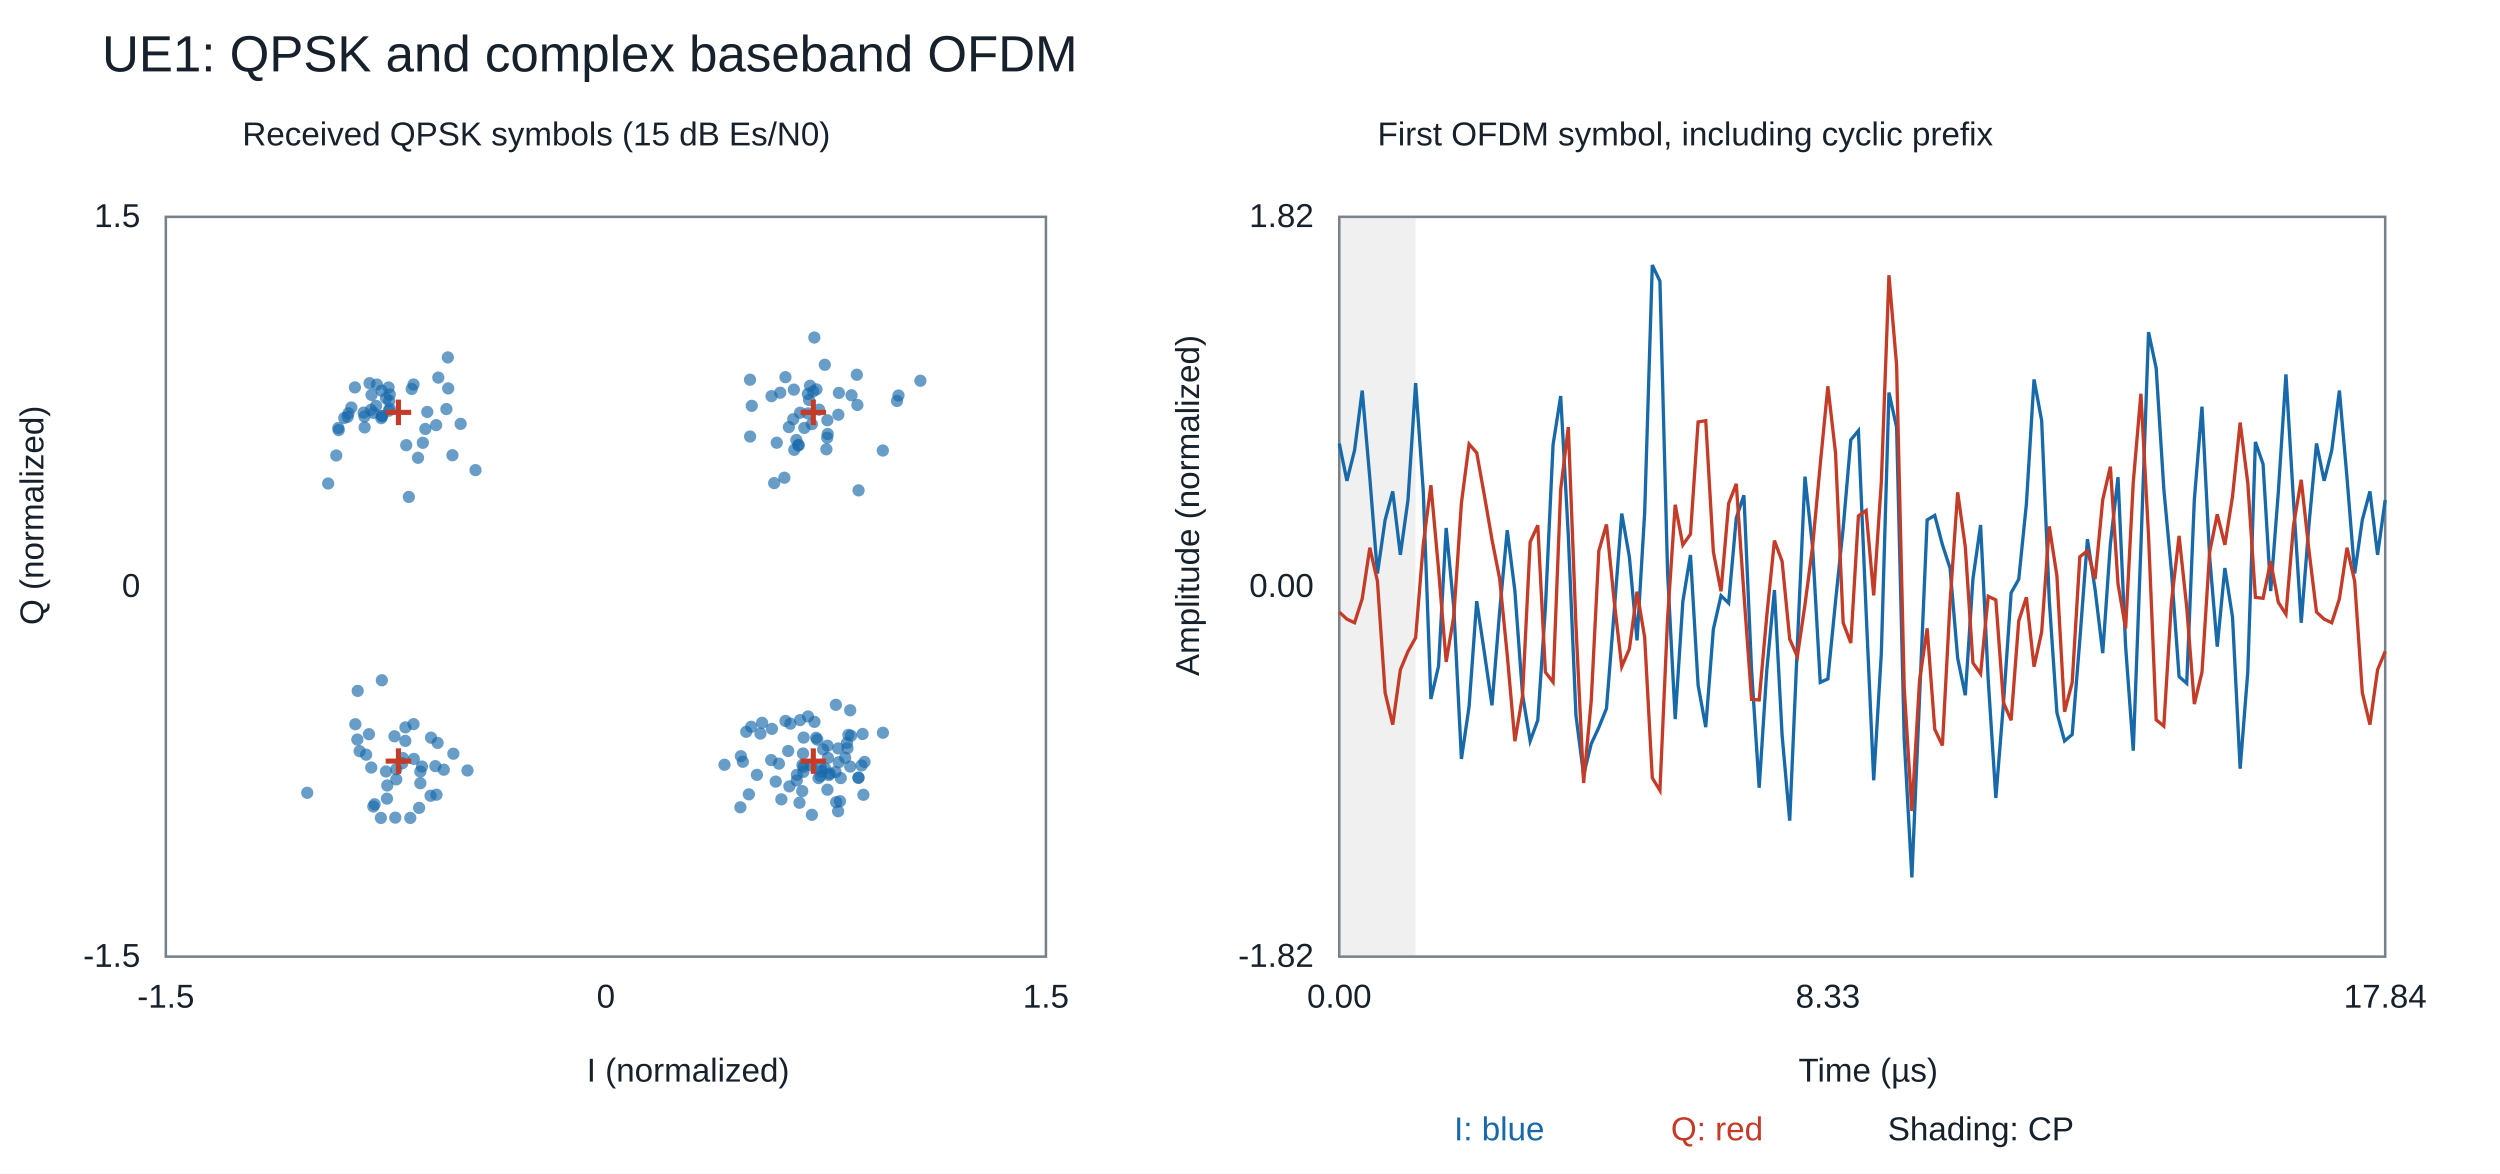
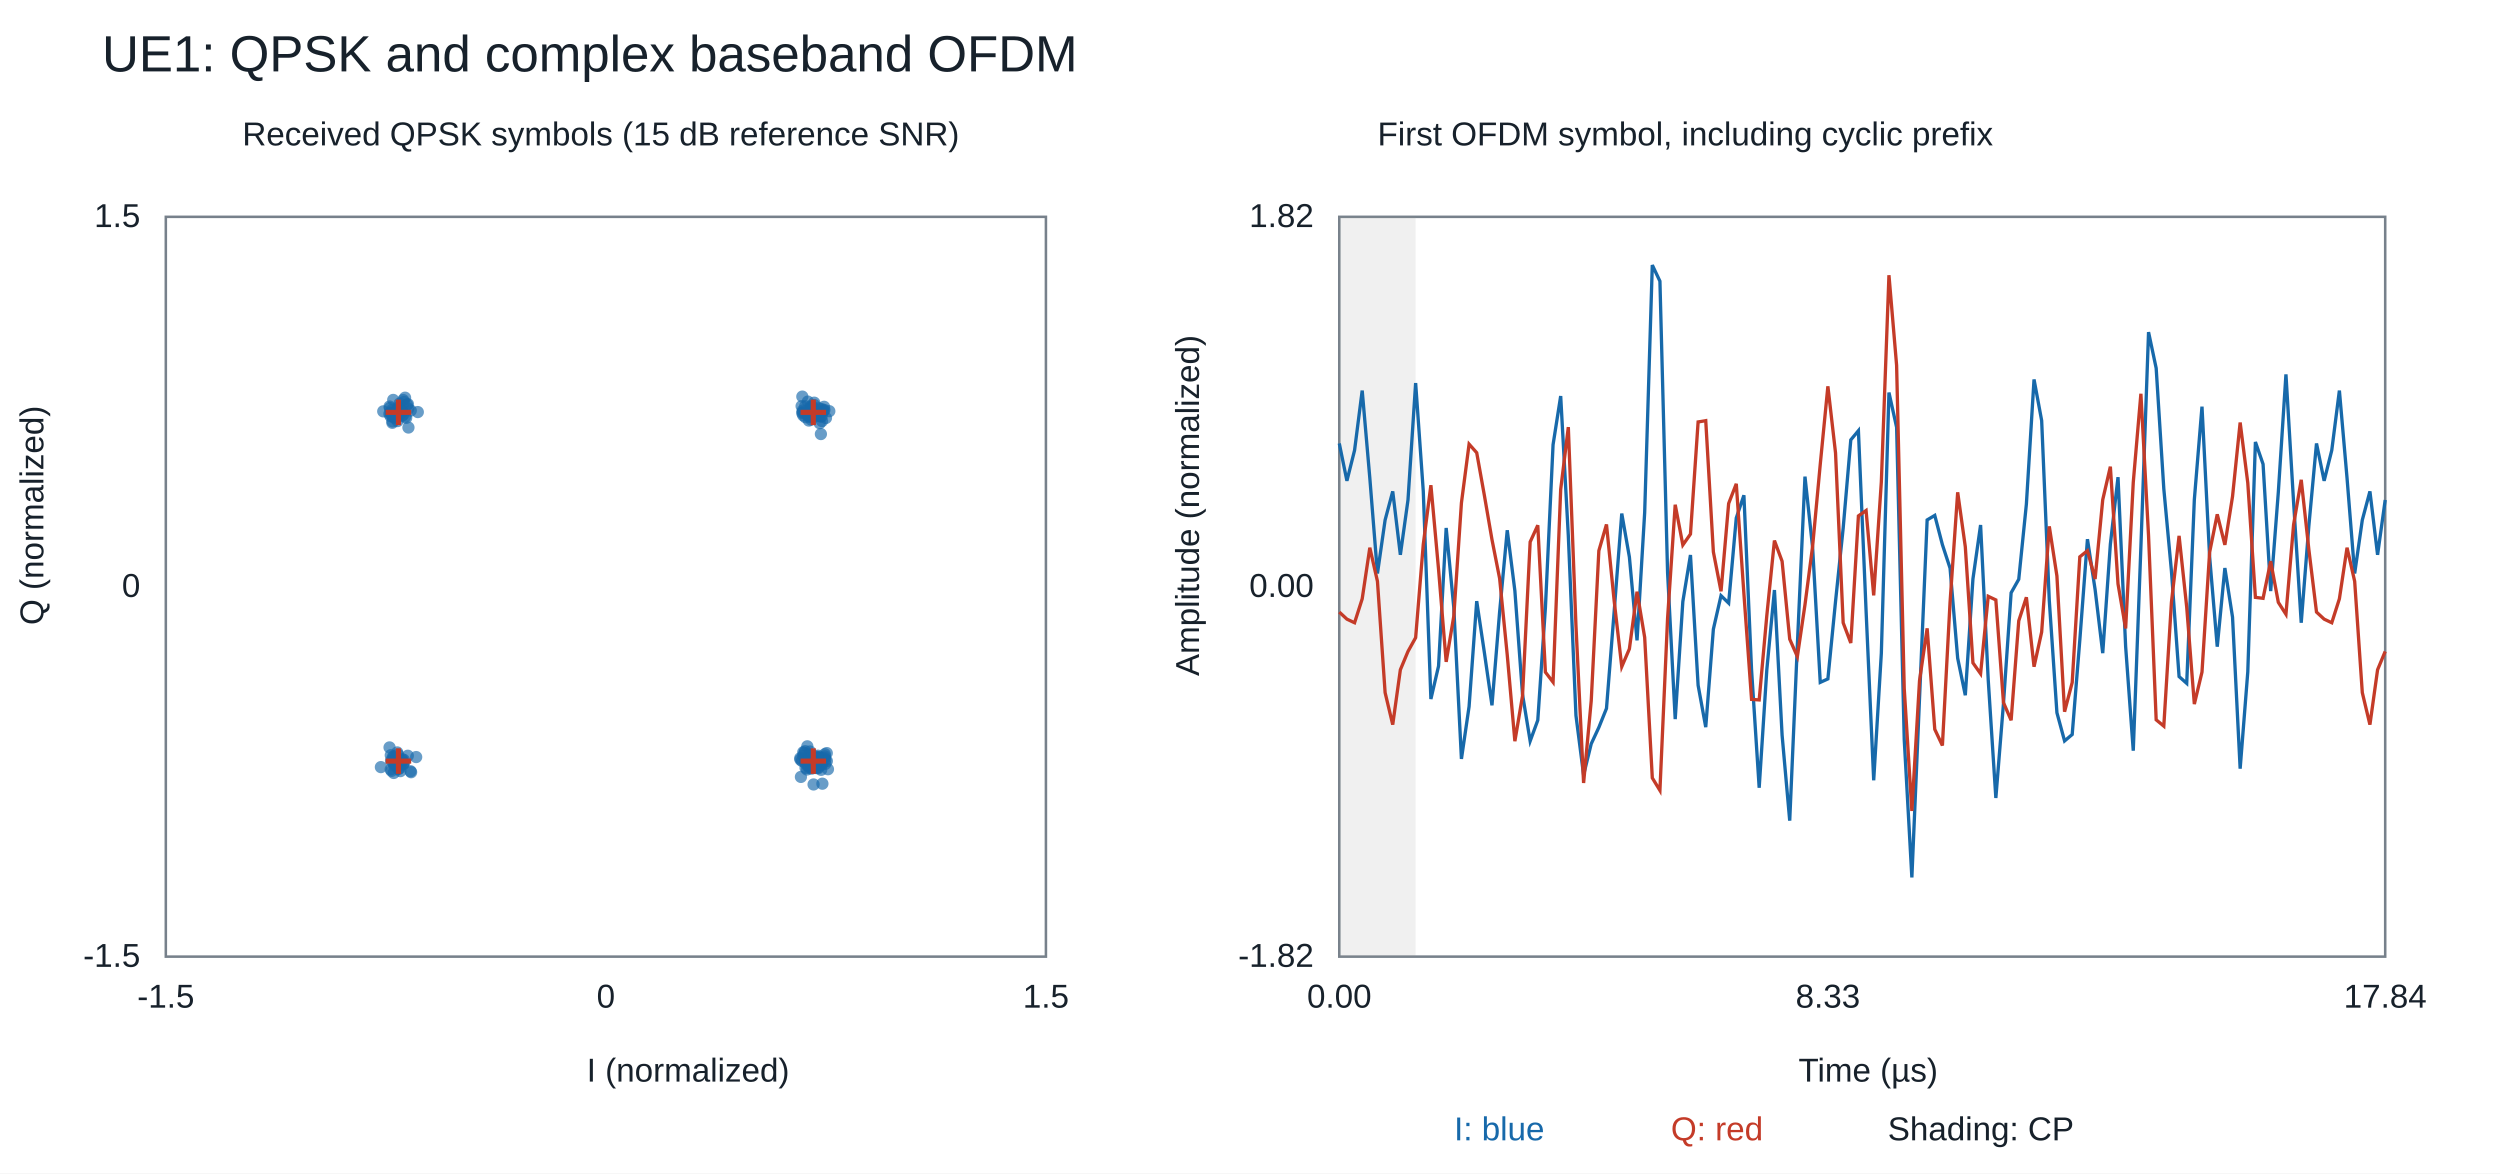
<svg xmlns="http://www.w3.org/2000/svg" width="980" height="460" viewBox="0 0 980 460">
  <rect width="980" height="460" fill="#fff" />
  <g font-family="Arial" font-size="13" fill="#17212b">
    <text x="40" y="28" font-size="20">UE1: QPSK and complex baseband OFDM</text>
-     <text x="95" y="57">Received QPSK symbols (15 dB Es/N0)</text>
+     <text x="95" y="57">Received QPSK symbols (15 dB reference SNR)</text>
    <text x="540" y="57">First OFDM symbol, including cyclic prefix</text>
    <rect x="65" y="85" width="345" height="290" fill="none" stroke="#77818b" />
    <text x="65.0" y="395" text-anchor="middle">-1.5</text>
    <text x="55" y="379.0" text-anchor="end">-1.5</text>
    <text x="237.5" y="395" text-anchor="middle">0</text>
    <text x="55" y="234.0" text-anchor="end">0</text>
    <text x="410.0" y="395" text-anchor="middle">1.5</text>
    <text x="55" y="89.0" text-anchor="end">1.5</text>
-     <circle cx="346.10" cy="287.24" r="2.4" fill="#1769aa" opacity="0.65" />
-     <circle cx="294.01" cy="148.85" r="2.4" fill="#1769aa" opacity="0.65" />
-     <circle cx="147.41" cy="159.09" r="2.4" fill="#1769aa" opacity="0.65" />
-     <circle cx="302.43" cy="155.30" r="2.4" fill="#1769aa" opacity="0.65" />
-     <circle cx="336.56" cy="304.82" r="2.4" fill="#1769aa" opacity="0.65" />
-     <circle cx="175.56" cy="140.10" r="2.4" fill="#1769aa" opacity="0.65" />
-     <circle cx="329.27" cy="314.06" r="2.4" fill="#1769aa" opacity="0.65" />
-     <circle cx="327.56" cy="302.61" r="2.4" fill="#1769aa" opacity="0.65" />
-     <circle cx="306.29" cy="313.35" r="2.4" fill="#1769aa" opacity="0.65" />
-     <circle cx="165.75" cy="173.58" r="2.4" fill="#1769aa" opacity="0.65" />
-     <circle cx="140.08" cy="289.91" r="2.4" fill="#1769aa" opacity="0.65" />
-     <circle cx="303.47" cy="189.38" r="2.4" fill="#1769aa" opacity="0.65" />
-     <circle cx="298.10" cy="287.57" r="2.4" fill="#1769aa" opacity="0.65" />
-     <circle cx="152.77" cy="154.63" r="2.4" fill="#1769aa" opacity="0.65" />
-     <circle cx="168.96" cy="289.17" r="2.4" fill="#1769aa" opacity="0.65" />
-     <circle cx="310.95" cy="164.33" r="2.4" fill="#1769aa" opacity="0.65" />
-     <circle cx="333.30" cy="300.50" r="2.4" fill="#1769aa" opacity="0.65" />
-     <circle cx="149.47" cy="163.91" r="2.4" fill="#1769aa" opacity="0.65" />
-     <circle cx="183.26" cy="302.02" r="2.4" fill="#1769aa" opacity="0.65" />
-     <circle cx="160.83" cy="320.62" r="2.4" fill="#1769aa" opacity="0.65" />
-     <circle cx="294.04" cy="171.12" r="2.4" fill="#1769aa" opacity="0.65" />
-     <circle cx="186.40" cy="184.29" r="2.4" fill="#1769aa" opacity="0.65" />
-     <circle cx="323.33" cy="142.99" r="2.4" fill="#1769aa" opacity="0.65" />
-     <circle cx="336.55" cy="192.22" r="2.4" fill="#1769aa" opacity="0.65" />
-     <circle cx="328.77" cy="298.81" r="2.4" fill="#1769aa" opacity="0.65" />
-     <circle cx="158.89" cy="290.43" r="2.4" fill="#1769aa" opacity="0.65" />
-     <circle cx="170.98" cy="166.65" r="2.4" fill="#1769aa" opacity="0.65" />
-     <circle cx="332.57" cy="288.08" r="2.4" fill="#1769aa" opacity="0.65" />
-     <circle cx="319.92" cy="289.21" r="2.4" fill="#1769aa" opacity="0.65" />
-     <circle cx="149.81" cy="163.16" r="2.4" fill="#1769aa" opacity="0.65" />
-     <circle cx="145.53" cy="300.88" r="2.4" fill="#1769aa" opacity="0.65" />
-     <circle cx="154.64" cy="288.63" r="2.4" fill="#1769aa" opacity="0.65" />
-     <circle cx="298.75" cy="283.34" r="2.4" fill="#1769aa" opacity="0.65" />
-     <circle cx="155.34" cy="305.53" r="2.4" fill="#1769aa" opacity="0.65" />
-     <circle cx="312.38" cy="303.74" r="2.4" fill="#1769aa" opacity="0.65" />
-     <circle cx="328.54" cy="318.01" r="2.4" fill="#1769aa" opacity="0.65" />
-     <circle cx="317.16" cy="156.80" r="2.4" fill="#1769aa" opacity="0.65" />
-     <circle cx="134.95" cy="163.84" r="2.4" fill="#1769aa" opacity="0.65" />
-     <circle cx="352.21" cy="155.04" r="2.4" fill="#1769aa" opacity="0.65" />
-     <circle cx="312.95" cy="174.58" r="2.4" fill="#1769aa" opacity="0.65" />
-     <circle cx="291.20" cy="298.61" r="2.4" fill="#1769aa" opacity="0.65" />
-     <circle cx="146.40" cy="161.83" r="2.4" fill="#1769aa" opacity="0.65" />
-     <circle cx="360.79" cy="149.24" r="2.4" fill="#1769aa" opacity="0.65" />
-     <circle cx="294.49" cy="284.89" r="2.4" fill="#1769aa" opacity="0.65" />
-     <circle cx="292.53" cy="286.86" r="2.4" fill="#1769aa" opacity="0.65" />
-     <circle cx="151.32" cy="302.41" r="2.4" fill="#1769aa" opacity="0.65" />
-     <circle cx="294.69" cy="159.09" r="2.4" fill="#1769aa" opacity="0.65" />
-     <circle cx="166.75" cy="168.15" r="2.4" fill="#1769aa" opacity="0.65" />
-     <circle cx="324.91" cy="303.80" r="2.4" fill="#1769aa" opacity="0.65" />
-     <circle cx="152.31" cy="151.88" r="2.4" fill="#1769aa" opacity="0.65" />
-     <circle cx="284.00" cy="299.78" r="2.4" fill="#1769aa" opacity="0.65" />
-     <circle cx="323.45" cy="301.25" r="2.4" fill="#1769aa" opacity="0.65" />
-     <circle cx="351.63" cy="157.18" r="2.4" fill="#1769aa" opacity="0.65" />
-     <circle cx="171.82" cy="148.02" r="2.4" fill="#1769aa" opacity="0.65" />
-     <circle cx="316.69" cy="154.44" r="2.4" fill="#1769aa" opacity="0.65" />
-     <circle cx="307.90" cy="147.85" r="2.4" fill="#1769aa" opacity="0.65" />
-     <circle cx="325.30" cy="303.23" r="2.4" fill="#1769aa" opacity="0.65" />
-     <circle cx="311.19" cy="152.73" r="2.4" fill="#1769aa" opacity="0.65" />
-     <circle cx="151.81" cy="307.91" r="2.4" fill="#1769aa" opacity="0.65" />
-     <circle cx="145.41" cy="160.66" r="2.4" fill="#1769aa" opacity="0.65" />
-     <circle cx="314.57" cy="299.85" r="2.4" fill="#1769aa" opacity="0.65" />
-     <circle cx="142.54" cy="161.75" r="2.4" fill="#1769aa" opacity="0.65" />
-     <circle cx="333.79" cy="154.95" r="2.4" fill="#1769aa" opacity="0.65" />
-     <circle cx="324.35" cy="309.56" r="2.4" fill="#1769aa" opacity="0.65" />
-     <circle cx="327.77" cy="314.46" r="2.4" fill="#1769aa" opacity="0.65" />
-     <circle cx="164.77" cy="307.03" r="2.4" fill="#1769aa" opacity="0.65" />
-     <circle cx="316.73" cy="162.06" r="2.4" fill="#1769aa" opacity="0.65" />
-     <circle cx="149.65" cy="163.05" r="2.4" fill="#1769aa" opacity="0.65" />
-     <circle cx="338.45" cy="311.56" r="2.4" fill="#1769aa" opacity="0.65" />
-     <circle cx="164.78" cy="302.45" r="2.4" fill="#1769aa" opacity="0.65" />
-     <circle cx="331.30" cy="297.05" r="2.4" fill="#1769aa" opacity="0.65" />
-     <circle cx="338.91" cy="298.67" r="2.4" fill="#1769aa" opacity="0.65" />
-     <circle cx="312.33" cy="305.97" r="2.4" fill="#1769aa" opacity="0.65" />
-     <circle cx="146.85" cy="315.27" r="2.4" fill="#1769aa" opacity="0.65" />
-     <circle cx="316.75" cy="280.84" r="2.4" fill="#1769aa" opacity="0.65" />
-     <circle cx="319.22" cy="132.31" r="2.4" fill="#1769aa" opacity="0.65" />
-     <circle cx="333.28" cy="278.43" r="2.4" fill="#1769aa" opacity="0.65" />
-     <circle cx="136.60" cy="162.00" r="2.4" fill="#1769aa" opacity="0.65" />
-     <circle cx="170.66" cy="300.33" r="2.4" fill="#1769aa" opacity="0.65" />
-     <circle cx="157.91" cy="297.17" r="2.4" fill="#1769aa" opacity="0.65" />
-     <circle cx="309.24" cy="167.42" r="2.4" fill="#1769aa" opacity="0.65" />
-     <circle cx="177.36" cy="178.45" r="2.4" fill="#1769aa" opacity="0.65" />
-     <circle cx="155.34" cy="301.55" r="2.4" fill="#1769aa" opacity="0.65" />
-     <circle cx="163.86" cy="179.45" r="2.4" fill="#1769aa" opacity="0.65" />
-     <circle cx="324.46" cy="170.12" r="2.4" fill="#1769aa" opacity="0.65" />
-     <circle cx="159.25" cy="174.51" r="2.4" fill="#1769aa" opacity="0.65" />
-     <circle cx="313.09" cy="174.44" r="2.4" fill="#1769aa" opacity="0.65" />
-     <circle cx="321.08" cy="160.59" r="2.4" fill="#1769aa" opacity="0.65" />
-     <circle cx="302.30" cy="297.94" r="2.4" fill="#1769aa" opacity="0.65" />
-     <circle cx="162.10" cy="283.86" r="2.4" fill="#1769aa" opacity="0.65" />
-     <circle cx="317.93" cy="299.98" r="2.4" fill="#1769aa" opacity="0.65" />
-     <circle cx="154.95" cy="320.51" r="2.4" fill="#1769aa" opacity="0.65" />
-     <circle cx="329.58" cy="305.01" r="2.4" fill="#1769aa" opacity="0.65" />
-     <circle cx="149.61" cy="153.13" r="2.4" fill="#1769aa" opacity="0.65" />
-     <circle cx="336.49" cy="304.91" r="2.4" fill="#1769aa" opacity="0.65" />
-     <circle cx="337.71" cy="300.07" r="2.4" fill="#1769aa" opacity="0.65" />
-     <circle cx="332.20" cy="293.34" r="2.4" fill="#1769aa" opacity="0.65" />
-     <circle cx="175.70" cy="152.25" r="2.4" fill="#1769aa" opacity="0.65" />
-     <circle cx="171.54" cy="291.21" r="2.4" fill="#1769aa" opacity="0.65" />
-     <circle cx="328.84" cy="154.01" r="2.4" fill="#1769aa" opacity="0.65" />
-     <circle cx="314.79" cy="295.38" r="2.4" fill="#1769aa" opacity="0.65" />
-     <circle cx="144.87" cy="150.20" r="2.4" fill="#1769aa" opacity="0.65" />
-     <circle cx="346.07" cy="176.60" r="2.4" fill="#1769aa" opacity="0.65" />
-     <circle cx="143.53" cy="295.84" r="2.4" fill="#1769aa" opacity="0.65" />
-     <circle cx="314.90" cy="302.56" r="2.4" fill="#1769aa" opacity="0.65" />
-     <circle cx="151.33" cy="156.11" r="2.4" fill="#1769aa" opacity="0.65" />
-     <circle cx="144.63" cy="287.80" r="2.4" fill="#1769aa" opacity="0.65" />
-     <circle cx="177.72" cy="295.46" r="2.4" fill="#1769aa" opacity="0.65" />
-     <circle cx="327.67" cy="276.28" r="2.4" fill="#1769aa" opacity="0.65" />
-     <circle cx="180.56" cy="166.15" r="2.4" fill="#1769aa" opacity="0.65" />
-     <circle cx="173.97" cy="301.72" r="2.4" fill="#1769aa" opacity="0.65" />
-     <circle cx="319.27" cy="282.97" r="2.4" fill="#1769aa" opacity="0.65" />
-     <circle cx="308.97" cy="294.39" r="2.4" fill="#1769aa" opacity="0.65" />
-     <circle cx="160.27" cy="194.79" r="2.4" fill="#1769aa" opacity="0.65" />
-     <circle cx="290.42" cy="296.43" r="2.4" fill="#1769aa" opacity="0.65" />
-     <circle cx="320.88" cy="305.02" r="2.4" fill="#1769aa" opacity="0.65" />
-     <circle cx="335.87" cy="146.90" r="2.4" fill="#1769aa" opacity="0.65" />
-     <circle cx="167.49" cy="161.48" r="2.4" fill="#1769aa" opacity="0.65" />
-     <circle cx="318.74" cy="153.42" r="2.4" fill="#1769aa" opacity="0.65" />
-     <circle cx="313.62" cy="161.79" r="2.4" fill="#1769aa" opacity="0.65" />
-     <circle cx="321.94" cy="302.33" r="2.4" fill="#1769aa" opacity="0.65" />
-     <circle cx="140.22" cy="270.82" r="2.4" fill="#1769aa" opacity="0.65" />
-     <circle cx="328.58" cy="293.38" r="2.4" fill="#1769aa" opacity="0.65" />
-     <circle cx="324.27" cy="171.59" r="2.4" fill="#1769aa" opacity="0.65" />
-     <circle cx="302.59" cy="285.71" r="2.4" fill="#1769aa" opacity="0.65" />
-     <circle cx="174.98" cy="160.36" r="2.4" fill="#1769aa" opacity="0.65" />
-     <circle cx="149.69" cy="266.67" r="2.4" fill="#1769aa" opacity="0.65" />
-     <circle cx="165.42" cy="300.49" r="2.4" fill="#1769aa" opacity="0.65" />
-     <circle cx="307.48" cy="187.27" r="2.4" fill="#1769aa" opacity="0.65" />
-     <circle cx="152.58" cy="157.16" r="2.4" fill="#1769aa" opacity="0.65" />
-     <circle cx="324.32" cy="164.74" r="2.4" fill="#1769aa" opacity="0.65" />
-     <circle cx="305.84" cy="153.94" r="2.4" fill="#1769aa" opacity="0.65" />
-     <circle cx="293.55" cy="311.37" r="2.4" fill="#1769aa" opacity="0.65" />
-     <circle cx="162.22" cy="297.49" r="2.4" fill="#1769aa" opacity="0.65" />
-     <circle cx="333.61" cy="288.40" r="2.4" fill="#1769aa" opacity="0.65" />
-     <circle cx="323.95" cy="176.12" r="2.4" fill="#1769aa" opacity="0.65" />
-     <circle cx="322.66" cy="293.78" r="2.4" fill="#1769aa" opacity="0.65" />
-     <circle cx="132.76" cy="168.61" r="2.4" fill="#1769aa" opacity="0.65" />
-     <circle cx="128.63" cy="189.54" r="2.4" fill="#1769aa" opacity="0.65" />
-     <circle cx="312.18" cy="172.49" r="2.4" fill="#1769aa" opacity="0.65" />
-     <circle cx="324.54" cy="297.10" r="2.4" fill="#1769aa" opacity="0.65" />
-     <circle cx="139.12" cy="151.86" r="2.4" fill="#1769aa" opacity="0.65" />
-     <circle cx="142.87" cy="163.27" r="2.4" fill="#1769aa" opacity="0.65" />
-     <circle cx="313.64" cy="282.28" r="2.4" fill="#1769aa" opacity="0.65" />
-     <circle cx="296.72" cy="303.74" r="2.4" fill="#1769aa" opacity="0.65" />
-     <circle cx="151.69" cy="313.07" r="2.4" fill="#1769aa" opacity="0.65" />
-     <circle cx="328.63" cy="162.57" r="2.4" fill="#1769aa" opacity="0.65" />
-     <circle cx="157.66" cy="299.20" r="2.4" fill="#1769aa" opacity="0.65" />
-     <circle cx="317.54" cy="151.22" r="2.4" fill="#1769aa" opacity="0.65" />
-     <circle cx="132.64" cy="167.77" r="2.4" fill="#1769aa" opacity="0.65" />
-     <circle cx="318.25" cy="166.28" r="2.4" fill="#1769aa" opacity="0.65" />
-     <circle cx="320.06" cy="152.66" r="2.4" fill="#1769aa" opacity="0.65" />
-     <circle cx="309.82" cy="283.68" r="2.4" fill="#1769aa" opacity="0.65" />
-     <circle cx="168.78" cy="311.94" r="2.4" fill="#1769aa" opacity="0.65" />
-     <circle cx="311.35" cy="176.32" r="2.4" fill="#1769aa" opacity="0.65" />
-     <circle cx="120.44" cy="310.77" r="2.4" fill="#1769aa" opacity="0.65" />
-     <circle cx="314.48" cy="310.12" r="2.4" fill="#1769aa" opacity="0.65" />
-     <circle cx="152.46" cy="160.99" r="2.4" fill="#1769aa" opacity="0.65" />
-     <circle cx="161.38" cy="152.47" r="2.4" fill="#1769aa" opacity="0.65" />
-     <circle cx="315.02" cy="289.13" r="2.4" fill="#1769aa" opacity="0.65" />
-     <circle cx="320.39" cy="289.95" r="2.4" fill="#1769aa" opacity="0.65" />
-     <circle cx="152.78" cy="160.25" r="2.4" fill="#1769aa" opacity="0.65" />
-     <circle cx="149.31" cy="320.63" r="2.4" fill="#1769aa" opacity="0.65" />
-     <circle cx="305.33" cy="299.35" r="2.4" fill="#1769aa" opacity="0.65" />
-     <circle cx="332.04" cy="291.22" r="2.4" fill="#1769aa" opacity="0.65" />
-     <circle cx="158.94" cy="285.13" r="2.4" fill="#1769aa" opacity="0.65" />
-     <circle cx="290.24" cy="316.47" r="2.4" fill="#1769aa" opacity="0.65" />
-     <circle cx="338.14" cy="287.72" r="2.4" fill="#1769aa" opacity="0.65" />
-     <circle cx="318.26" cy="319.41" r="2.4" fill="#1769aa" opacity="0.65" />
-     <circle cx="136.29" cy="163.38" r="2.4" fill="#1769aa" opacity="0.65" />
-     <circle cx="171.11" cy="311.52" r="2.4" fill="#1769aa" opacity="0.65" />
-     <circle cx="304.49" cy="173.54" r="2.4" fill="#1769aa" opacity="0.65" />
-     <circle cx="313.40" cy="314.68" r="2.4" fill="#1769aa" opacity="0.65" />
-     <circle cx="145.65" cy="154.80" r="2.4" fill="#1769aa" opacity="0.65" />
-     <circle cx="315.30" cy="167.75" r="2.4" fill="#1769aa" opacity="0.65" />
-     <circle cx="324.39" cy="292.32" r="2.4" fill="#1769aa" opacity="0.65" />
-     <circle cx="309.44" cy="308.27" r="2.4" fill="#1769aa" opacity="0.65" />
-     <circle cx="146.34" cy="316.16" r="2.4" fill="#1769aa" opacity="0.65" />
-     <circle cx="304.08" cy="306.39" r="2.4" fill="#1769aa" opacity="0.65" />
-     <circle cx="336.09" cy="158.74" r="2.4" fill="#1769aa" opacity="0.65" />
-     <circle cx="307.91" cy="282.61" r="2.4" fill="#1769aa" opacity="0.65" />
-     <circle cx="162.10" cy="150.72" r="2.4" fill="#1769aa" opacity="0.65" />
-     <circle cx="147.74" cy="150.73" r="2.4" fill="#1769aa" opacity="0.65" />
-     <circle cx="315.03" cy="300.59" r="2.4" fill="#1769aa" opacity="0.65" />
-     <circle cx="321.75" cy="300.96" r="2.4" fill="#1769aa" opacity="0.65" />
-     <circle cx="142.94" cy="167.54" r="2.4" fill="#1769aa" opacity="0.65" />
-     <circle cx="139.29" cy="283.89" r="2.4" fill="#1769aa" opacity="0.65" />
-     <circle cx="164.29" cy="316.69" r="2.4" fill="#1769aa" opacity="0.65" />
-     <circle cx="321.68" cy="304.21" r="2.4" fill="#1769aa" opacity="0.65" />
-     <circle cx="137.72" cy="159.75" r="2.4" fill="#1769aa" opacity="0.65" />
-     <circle cx="140.98" cy="294.45" r="2.4" fill="#1769aa" opacity="0.65" />
-     <circle cx="131.81" cy="178.55" r="2.4" fill="#1769aa" opacity="0.65" />
+     <circle cx="315.30" cy="295.22" r="2.4" fill="#1769aa" opacity="0.65" />
+     <circle cx="322.10" cy="163.20" r="2.4" fill="#1769aa" opacity="0.65" />
+     <circle cx="154.89" cy="163.22" r="2.4" fill="#1769aa" opacity="0.65" />
+     <circle cx="318.27" cy="163.47" r="2.4" fill="#1769aa" opacity="0.65" />
+     <circle cx="317.59" cy="297.77" r="2.4" fill="#1769aa" opacity="0.65" />
+     <circle cx="158.05" cy="156.82" r="2.4" fill="#1769aa" opacity="0.65" />
+     <circle cx="321.12" cy="298.73" r="2.4" fill="#1769aa" opacity="0.65" />
+     <circle cx="317.75" cy="297.41" r="2.4" fill="#1769aa" opacity="0.65" />
+     <circle cx="317.41" cy="295.87" r="2.4" fill="#1769aa" opacity="0.65" />
+     <circle cx="157.16" cy="161.38" r="2.4" fill="#1769aa" opacity="0.65" />
+     <circle cx="154.39" cy="296.48" r="2.4" fill="#1769aa" opacity="0.65" />
+     <circle cx="315.71" cy="163.54" r="2.4" fill="#1769aa" opacity="0.65" />
+     <circle cx="319.36" cy="297.41" r="2.4" fill="#1769aa" opacity="0.65" />
+     <circle cx="153.60" cy="162.29" r="2.4" fill="#1769aa" opacity="0.65" />
+     <circle cx="158.18" cy="299.07" r="2.4" fill="#1769aa" opacity="0.65" />
+     <circle cx="322.77" cy="160.91" r="2.4" fill="#1769aa" opacity="0.65" />
+     <circle cx="319.55" cy="300.08" r="2.4" fill="#1769aa" opacity="0.65" />
+     <circle cx="152.71" cy="159.36" r="2.4" fill="#1769aa" opacity="0.65" />
+     <circle cx="163.14" cy="296.77" r="2.4" fill="#1769aa" opacity="0.65" />
+     <circle cx="156.16" cy="301.47" r="2.4" fill="#1769aa" opacity="0.65" />
+     <circle cx="317.89" cy="159.68" r="2.4" fill="#1769aa" opacity="0.65" />
+     <circle cx="159.90" cy="158.42" r="2.4" fill="#1769aa" opacity="0.65" />
+     <circle cx="317.83" cy="159.14" r="2.4" fill="#1769aa" opacity="0.65" />
+     <circle cx="314.51" cy="155.47" r="2.4" fill="#1769aa" opacity="0.65" />
+     <circle cx="322.38" cy="307.21" r="2.4" fill="#1769aa" opacity="0.65" />
+     <circle cx="158.29" cy="297.84" r="2.4" fill="#1769aa" opacity="0.65" />
+     <circle cx="158.79" cy="155.90" r="2.4" fill="#1769aa" opacity="0.65" />
+     <circle cx="323.56" cy="299.43" r="2.4" fill="#1769aa" opacity="0.65" />
+     <circle cx="318.92" cy="307.51" r="2.4" fill="#1769aa" opacity="0.65" />
+     <circle cx="154.56" cy="163.53" r="2.4" fill="#1769aa" opacity="0.65" />
+     <circle cx="154.35" cy="303.00" r="2.4" fill="#1769aa" opacity="0.65" />
+     <circle cx="152.70" cy="292.99" r="2.4" fill="#1769aa" opacity="0.65" />
+     <circle cx="323.29" cy="297.24" r="2.4" fill="#1769aa" opacity="0.65" />
+     <circle cx="153.99" cy="296.76" r="2.4" fill="#1769aa" opacity="0.65" />
+     <circle cx="317.73" cy="296.40" r="2.4" fill="#1769aa" opacity="0.65" />
+     <circle cx="323.38" cy="296.51" r="2.4" fill="#1769aa" opacity="0.65" />
+     <circle cx="316.67" cy="157.43" r="2.4" fill="#1769aa" opacity="0.65" />
+     <circle cx="163.78" cy="161.53" r="2.4" fill="#1769aa" opacity="0.65" />
+     <circle cx="319.18" cy="157.85" r="2.4" fill="#1769aa" opacity="0.65" />
+     <circle cx="314.45" cy="161.88" r="2.4" fill="#1769aa" opacity="0.65" />
+     <circle cx="323.56" cy="297.81" r="2.4" fill="#1769aa" opacity="0.65" />
+     <circle cx="158.37" cy="157.58" r="2.4" fill="#1769aa" opacity="0.65" />
+     <circle cx="317.04" cy="162.86" r="2.4" fill="#1769aa" opacity="0.65" />
+     <circle cx="316.16" cy="297.75" r="2.4" fill="#1769aa" opacity="0.65" />
+     <circle cx="315.96" cy="297.62" r="2.4" fill="#1769aa" opacity="0.65" />
+     <circle cx="155.18" cy="297.56" r="2.4" fill="#1769aa" opacity="0.65" />
+     <circle cx="318.48" cy="159.53" r="2.4" fill="#1769aa" opacity="0.65" />
+     <circle cx="155.49" cy="163.52" r="2.4" fill="#1769aa" opacity="0.65" />
+     <circle cx="313.77" cy="297.77" r="2.4" fill="#1769aa" opacity="0.65" />
+     <circle cx="155.74" cy="160.62" r="2.4" fill="#1769aa" opacity="0.65" />
+     <circle cx="321.82" cy="299.45" r="2.4" fill="#1769aa" opacity="0.65" />
+     <circle cx="321.00" cy="297.09" r="2.4" fill="#1769aa" opacity="0.65" />
+     <circle cx="318.15" cy="162.21" r="2.4" fill="#1769aa" opacity="0.65" />
+     <circle cx="154.02" cy="161.82" r="2.4" fill="#1769aa" opacity="0.65" />
+     <circle cx="322.78" cy="161.12" r="2.4" fill="#1769aa" opacity="0.65" />
+     <circle cx="321.07" cy="163.03" r="2.4" fill="#1769aa" opacity="0.65" />
+     <circle cx="317.82" cy="297.86" r="2.4" fill="#1769aa" opacity="0.65" />
+     <circle cx="321.69" cy="163.31" r="2.4" fill="#1769aa" opacity="0.65" />
+     <circle cx="157.08" cy="300.02" r="2.4" fill="#1769aa" opacity="0.65" />
+     <circle cx="160.02" cy="160.18" r="2.4" fill="#1769aa" opacity="0.65" />
+     <circle cx="324.13" cy="298.34" r="2.4" fill="#1769aa" opacity="0.65" />
+     <circle cx="153.09" cy="163.13" r="2.4" fill="#1769aa" opacity="0.65" />
+     <circle cx="317.10" cy="163.10" r="2.4" fill="#1769aa" opacity="0.65" />
+     <circle cx="315.77" cy="301.00" r="2.4" fill="#1769aa" opacity="0.65" />
+     <circle cx="320.63" cy="298.84" r="2.4" fill="#1769aa" opacity="0.65" />
+     <circle cx="159.87" cy="296.26" r="2.4" fill="#1769aa" opacity="0.65" />
+     <circle cx="317.93" cy="162.17" r="2.4" fill="#1769aa" opacity="0.65" />
+     <circle cx="152.65" cy="162.26" r="2.4" fill="#1769aa" opacity="0.65" />
+     <circle cx="316.33" cy="301.65" r="2.4" fill="#1769aa" opacity="0.65" />
+     <circle cx="157.79" cy="298.27" r="2.4" fill="#1769aa" opacity="0.65" />
+     <circle cx="316.81" cy="297.50" r="2.4" fill="#1769aa" opacity="0.65" />
+     <circle cx="322.17" cy="299.72" r="2.4" fill="#1769aa" opacity="0.65" />
+     <circle cx="324.56" cy="301.54" r="2.4" fill="#1769aa" opacity="0.65" />
+     <circle cx="153.29" cy="298.22" r="2.4" fill="#1769aa" opacity="0.65" />
+     <circle cx="317.23" cy="301.11" r="2.4" fill="#1769aa" opacity="0.65" />
+     <circle cx="314.70" cy="161.57" r="2.4" fill="#1769aa" opacity="0.65" />
+     <circle cx="316.47" cy="292.56" r="2.4" fill="#1769aa" opacity="0.65" />
+     <circle cx="153.20" cy="161.93" r="2.4" fill="#1769aa" opacity="0.65" />
+     <circle cx="157.26" cy="299.13" r="2.4" fill="#1769aa" opacity="0.65" />
+     <circle cx="156.68" cy="301.16" r="2.4" fill="#1769aa" opacity="0.65" />
+     <circle cx="323.04" cy="159.47" r="2.4" fill="#1769aa" opacity="0.65" />
+     <circle cx="161.02" cy="160.94" r="2.4" fill="#1769aa" opacity="0.65" />
+     <circle cx="154.22" cy="299.06" r="2.4" fill="#1769aa" opacity="0.65" />
+     <circle cx="153.80" cy="165.74" r="2.4" fill="#1769aa" opacity="0.65" />
+     <circle cx="321.33" cy="165.90" r="2.4" fill="#1769aa" opacity="0.65" />
+     <circle cx="157.76" cy="161.25" r="2.4" fill="#1769aa" opacity="0.65" />
+     <circle cx="325.09" cy="161.18" r="2.4" fill="#1769aa" opacity="0.65" />
+     <circle cx="315.62" cy="159.26" r="2.4" fill="#1769aa" opacity="0.65" />
+     <circle cx="317.46" cy="300.66" r="2.4" fill="#1769aa" opacity="0.65" />
+     <circle cx="160.92" cy="302.32" r="2.4" fill="#1769aa" opacity="0.65" />
+     <circle cx="321.45" cy="298.44" r="2.4" fill="#1769aa" opacity="0.65" />
+     <circle cx="155.98" cy="295.81" r="2.4" fill="#1769aa" opacity="0.65" />
+     <circle cx="313.96" cy="304.55" r="2.4" fill="#1769aa" opacity="0.65" />
+     <circle cx="153.86" cy="165.19" r="2.4" fill="#1769aa" opacity="0.65" />
+     <circle cx="317.29" cy="299.28" r="2.4" fill="#1769aa" opacity="0.65" />
+     <circle cx="318.37" cy="298.74" r="2.4" fill="#1769aa" opacity="0.65" />
+     <circle cx="323.34" cy="295.64" r="2.4" fill="#1769aa" opacity="0.65" />
+     <circle cx="156.55" cy="161.72" r="2.4" fill="#1769aa" opacity="0.65" />
+     <circle cx="155.47" cy="297.08" r="2.4" fill="#1769aa" opacity="0.65" />
+     <circle cx="318.98" cy="162.97" r="2.4" fill="#1769aa" opacity="0.65" />
+     <circle cx="315.73" cy="298.12" r="2.4" fill="#1769aa" opacity="0.65" />
+     <circle cx="156.27" cy="161.74" r="2.4" fill="#1769aa" opacity="0.65" />
+     <circle cx="320.98" cy="160.05" r="2.4" fill="#1769aa" opacity="0.65" />
+     <circle cx="156.16" cy="299.56" r="2.4" fill="#1769aa" opacity="0.65" />
+     <circle cx="315.63" cy="294.45" r="2.4" fill="#1769aa" opacity="0.65" />
+     <circle cx="154.62" cy="163.82" r="2.4" fill="#1769aa" opacity="0.65" />
+     <circle cx="154.66" cy="297.68" r="2.4" fill="#1769aa" opacity="0.65" />
+     <circle cx="155.71" cy="294.96" r="2.4" fill="#1769aa" opacity="0.65" />
+     <circle cx="321.80" cy="297.16" r="2.4" fill="#1769aa" opacity="0.65" />
+     <circle cx="156.62" cy="158.21" r="2.4" fill="#1769aa" opacity="0.65" />
+     <circle cx="156.96" cy="302.28" r="2.4" fill="#1769aa" opacity="0.65" />
+     <circle cx="314.35" cy="298.27" r="2.4" fill="#1769aa" opacity="0.65" />
+     <circle cx="317.49" cy="294.58" r="2.4" fill="#1769aa" opacity="0.65" />
+     <circle cx="152.83" cy="159.96" r="2.4" fill="#1769aa" opacity="0.65" />
+     <circle cx="319.22" cy="298.89" r="2.4" fill="#1769aa" opacity="0.65" />
+     <circle cx="316.64" cy="299.85" r="2.4" fill="#1769aa" opacity="0.65" />
+     <circle cx="317.96" cy="164.46" r="2.4" fill="#1769aa" opacity="0.65" />
+     <circle cx="158.86" cy="163.29" r="2.4" fill="#1769aa" opacity="0.65" />
+     <circle cx="314.86" cy="162.83" r="2.4" fill="#1769aa" opacity="0.65" />
+     <circle cx="314.23" cy="159.20" r="2.4" fill="#1769aa" opacity="0.65" />
+     <circle cx="317.27" cy="295.73" r="2.4" fill="#1769aa" opacity="0.65" />
+     <circle cx="157.67" cy="297.62" r="2.4" fill="#1769aa" opacity="0.65" />
+     <circle cx="314.87" cy="294.88" r="2.4" fill="#1769aa" opacity="0.65" />
+     <circle cx="316.78" cy="163.00" r="2.4" fill="#1769aa" opacity="0.65" />
+     <circle cx="320.39" cy="296.81" r="2.4" fill="#1769aa" opacity="0.65" />
+     <circle cx="155.16" cy="161.39" r="2.4" fill="#1769aa" opacity="0.65" />
+     <circle cx="154.27" cy="297.29" r="2.4" fill="#1769aa" opacity="0.65" />
+     <circle cx="161.16" cy="302.71" r="2.4" fill="#1769aa" opacity="0.65" />
+     <circle cx="321.79" cy="170.15" r="2.4" fill="#1769aa" opacity="0.65" />
+     <circle cx="160.11" cy="167.59" r="2.4" fill="#1769aa" opacity="0.65" />
+     <circle cx="322.06" cy="160.35" r="2.4" fill="#1769aa" opacity="0.65" />
+     <circle cx="318.36" cy="159.47" r="2.4" fill="#1769aa" opacity="0.65" />
+     <circle cx="324.09" cy="295.21" r="2.4" fill="#1769aa" opacity="0.65" />
+     <circle cx="153.18" cy="296.04" r="2.4" fill="#1769aa" opacity="0.65" />
+     <circle cx="321.90" cy="301.77" r="2.4" fill="#1769aa" opacity="0.65" />
+     <circle cx="319.19" cy="158.78" r="2.4" fill="#1769aa" opacity="0.65" />
+     <circle cx="319.61" cy="297.11" r="2.4" fill="#1769aa" opacity="0.65" />
+     <circle cx="159.53" cy="158.57" r="2.4" fill="#1769aa" opacity="0.65" />
+     <circle cx="156.80" cy="159.58" r="2.4" fill="#1769aa" opacity="0.65" />
+     <circle cx="323.18" cy="160.70" r="2.4" fill="#1769aa" opacity="0.65" />
+     <circle cx="319.24" cy="298.95" r="2.4" fill="#1769aa" opacity="0.65" />
+     <circle cx="153.79" cy="162.97" r="2.4" fill="#1769aa" opacity="0.65" />
+     <circle cx="153.15" cy="161.66" r="2.4" fill="#1769aa" opacity="0.65" />
+     <circle cx="318.88" cy="298.19" r="2.4" fill="#1769aa" opacity="0.65" />
+     <circle cx="321.29" cy="299.84" r="2.4" fill="#1769aa" opacity="0.65" />
+     <circle cx="155.41" cy="299.87" r="2.4" fill="#1769aa" opacity="0.65" />
+     <circle cx="322.23" cy="165.05" r="2.4" fill="#1769aa" opacity="0.65" />
+     <circle cx="154.93" cy="299.65" r="2.4" fill="#1769aa" opacity="0.65" />
+     <circle cx="321.02" cy="162.71" r="2.4" fill="#1769aa" opacity="0.65" />
+     <circle cx="156.13" cy="159.73" r="2.4" fill="#1769aa" opacity="0.65" />
+     <circle cx="317.77" cy="163.54" r="2.4" fill="#1769aa" opacity="0.65" />
+     <circle cx="323.78" cy="163.84" r="2.4" fill="#1769aa" opacity="0.65" />
+     <circle cx="315.69" cy="299.20" r="2.4" fill="#1769aa" opacity="0.65" />
+     <circle cx="158.05" cy="299.41" r="2.4" fill="#1769aa" opacity="0.65" />
+     <circle cx="320.25" cy="162.86" r="2.4" fill="#1769aa" opacity="0.65" />
+     <circle cx="156.93" cy="299.54" r="2.4" fill="#1769aa" opacity="0.65" />
+     <circle cx="320.65" cy="300.83" r="2.4" fill="#1769aa" opacity="0.65" />
+     <circle cx="157.70" cy="162.87" r="2.4" fill="#1769aa" opacity="0.65" />
+     <circle cx="159.23" cy="163.81" r="2.4" fill="#1769aa" opacity="0.65" />
+     <circle cx="320.78" cy="298.62" r="2.4" fill="#1769aa" opacity="0.65" />
+     <circle cx="318.63" cy="299.82" r="2.4" fill="#1769aa" opacity="0.65" />
+     <circle cx="150.23" cy="161.25" r="2.4" fill="#1769aa" opacity="0.65" />
+     <circle cx="158.21" cy="299.52" r="2.4" fill="#1769aa" opacity="0.65" />
+     <circle cx="321.21" cy="296.94" r="2.4" fill="#1769aa" opacity="0.65" />
+     <circle cx="316.67" cy="300.29" r="2.4" fill="#1769aa" opacity="0.65" />
+     <circle cx="149.31" cy="300.71" r="2.4" fill="#1769aa" opacity="0.65" />
+     <circle cx="318.22" cy="301.30" r="2.4" fill="#1769aa" opacity="0.65" />
+     <circle cx="319.86" cy="296.61" r="2.4" fill="#1769aa" opacity="0.65" />
+     <circle cx="317.84" cy="300.45" r="2.4" fill="#1769aa" opacity="0.65" />
+     <circle cx="155.83" cy="165.06" r="2.4" fill="#1769aa" opacity="0.65" />
+     <circle cx="153.49" cy="302.19" r="2.4" fill="#1769aa" opacity="0.65" />
+     <circle cx="317.08" cy="164.86" r="2.4" fill="#1769aa" opacity="0.65" />
+     <circle cx="319.88" cy="301.08" r="2.4" fill="#1769aa" opacity="0.65" />
+     <circle cx="158.09" cy="162.51" r="2.4" fill="#1769aa" opacity="0.65" />
+     <circle cx="314.70" cy="160.95" r="2.4" fill="#1769aa" opacity="0.65" />
+     <circle cx="320.61" cy="296.24" r="2.4" fill="#1769aa" opacity="0.65" />
+     <circle cx="316.97" cy="296.90" r="2.4" fill="#1769aa" opacity="0.65" />
+     <circle cx="155.71" cy="298.43" r="2.4" fill="#1769aa" opacity="0.65" />
+     <circle cx="317.01" cy="298.46" r="2.4" fill="#1769aa" opacity="0.65" />
+     <circle cx="315.88" cy="162.04" r="2.4" fill="#1769aa" opacity="0.65" />
+     <circle cx="313.69" cy="297.22" r="2.4" fill="#1769aa" opacity="0.65" />
+     <circle cx="157.71" cy="161.19" r="2.4" fill="#1769aa" opacity="0.65" />
+     <circle cx="157.31" cy="161.97" r="2.4" fill="#1769aa" opacity="0.65" />
+     <circle cx="317.57" cy="297.06" r="2.4" fill="#1769aa" opacity="0.65" />
+     <circle cx="320.73" cy="301.15" r="2.4" fill="#1769aa" opacity="0.65" />
+     <circle cx="154.14" cy="156.77" r="2.4" fill="#1769aa" opacity="0.65" />
+     <circle cx="154.64" cy="300.10" r="2.4" fill="#1769aa" opacity="0.65" />
+     <circle cx="156.04" cy="299.19" r="2.4" fill="#1769aa" opacity="0.65" />
+     <circle cx="314.88" cy="296.26" r="2.4" fill="#1769aa" opacity="0.65" />
+     <circle cx="153.54" cy="160.82" r="2.4" fill="#1769aa" opacity="0.65" />
+     <circle cx="153.15" cy="301.63" r="2.4" fill="#1769aa" opacity="0.65" />
+     <circle cx="155.93" cy="162.45" r="2.4" fill="#1769aa" opacity="0.65" />
    <path d="M151.183,298.354h10 M156.183,293.354v10" stroke="#c43b28" stroke-width="2" />
    <path d="M151.183,161.646h10 M156.183,156.646v10" stroke="#c43b28" stroke-width="2" />
    <path d="M313.817,298.354h10 M318.817,293.354v10" stroke="#c43b28" stroke-width="2" />
    <path d="M313.817,161.646h10 M318.817,156.646v10" stroke="#c43b28" stroke-width="2" />
    <text x="230" y="424">I (normalized)</text>
    <text x="17" y="245" transform="rotate(-90 17 245)">Q (normalized)</text>
    <rect x="525" y="85" width="410" height="290" fill="none" stroke="#77818b" />
    <rect x="525" y="85" width="29.93" height="290" fill="#999" opacity="0.15" />
    <polyline points="525.00,173.83 527.99,188.48 530.99,176.51 533.98,153.10 536.97,187.42 539.96,224.81 542.96,203.85 545.95,192.62 548.94,217.49 551.93,195.99 554.93,150.15 557.92,192.50 560.91,274.02 563.91,261.11 566.90,206.96 569.89,238.22 572.88,297.50 575.88,276.95 578.87,235.65 581.86,255.71 584.85,276.49 587.85,239.89 590.84,207.85 593.83,231.60 596.82,272.14 599.82,290.50 602.81,282.33 605.80,238.23 608.80,174.32 611.79,155.25 614.78,210.01 617.77,280.45 620.77,303.78 623.76,291.58 626.75,285.14 629.74,277.71 632.74,239.87 635.73,201.31 638.72,218.36 641.72,251.03 644.71,200.95 647.70,103.91 650.69,110.23 653.69,224.48 656.68,281.90 659.67,235.83 662.66,217.56 665.66,268.64 668.65,285.04 671.64,246.64 674.64,233.50 677.63,236.42 680.62,203.05 683.61,194.14 686.61,262.56 689.60,308.79 692.59,262.57 695.58,231.29 698.58,288.17 701.57,321.70 704.56,252.90 707.55,186.83 710.55,214.73 713.54,267.49 716.53,266.13 719.53,235.74 722.52,207.07 725.51,172.43 728.50,168.83 731.50,239.36 734.49,305.89 737.48,256.12 740.47,153.87 743.47,167.50 746.46,289.89 749.45,343.97 752.45,273.79 755.44,203.82 758.43,202.04 761.42,213.52 764.42,222.71 767.41,258.02 770.40,272.54 773.39,226.96 776.39,205.80 779.38,266.48 782.37,312.81 785.36,275.77 788.36,232.38 791.35,227.08 794.34,197.63 797.34,148.74 800.33,164.89 803.32,235.40 806.31,279.38 809.31,290.45 812.30,287.92 815.29,250.88 818.28,211.36 821.28,231.09 824.27,256.03 827.26,213.35 830.26,187.05 833.25,253.45 836.24,294.27 839.23,214.39 842.23,130.19 845.22,144.34 848.21,191.58 851.20,223.84 854.20,265.21 857.19,267.87 860.18,195.86 863.18,159.40 866.17,218.23 869.16,253.50 872.15,222.67 875.15,241.92 878.14,301.32 881.13,263.40 884.12,173.25 887.12,181.94 890.11,231.71 893.10,192.97 896.09,146.75 899.09,196.94 902.08,244.11 905.07,206.13 908.07,173.83 911.06,188.48 914.05,176.51 917.04,153.10 920.04,187.42 923.03,224.81 926.02,203.85 929.01,192.62 932.01,217.49 935.00,195.99" fill="none" stroke="#1769aa" stroke-width="1.3" />
    <polyline points="525.00,239.93 527.99,242.70 530.99,244.12 533.98,234.74 536.97,214.70 539.96,227.88 542.96,271.50 545.95,284.06 548.94,262.55 551.93,255.36 554.93,249.96 557.92,213.43 560.91,190.20 563.91,223.17 566.90,259.45 569.89,241.50 572.88,197.13 575.88,174.10 578.87,177.48 581.86,194.12 584.85,211.50 587.85,226.74 590.84,256.76 593.83,290.55 596.82,272.83 599.82,212.44 602.81,205.90 605.80,263.49 608.80,267.41 611.79,191.86 614.78,167.43 617.77,245.15 620.77,306.93 623.76,274.73 626.75,215.88 629.74,205.58 632.74,235.42 635.73,261.35 638.72,254.37 641.72,231.94 644.71,249.84 647.70,304.95 650.69,309.85 653.69,242.37 656.68,197.85 659.67,213.63 662.66,209.36 665.66,165.40 668.65,164.90 671.64,216.35 674.64,231.79 677.63,197.37 680.62,189.65 683.61,232.75 686.61,274.15 689.60,274.37 692.59,241.30 695.58,211.90 698.58,220.02 701.57,250.55 704.56,257.39 707.55,237.06 710.55,214.08 713.54,182.02 716.53,151.43 719.53,177.57 722.52,244.12 725.51,252.05 728.50,202.24 731.50,200.13 734.49,233.39 737.48,188.97 740.47,107.88 743.47,143.23 746.46,269.92 749.45,317.91 752.45,266.88 755.44,246.31 758.43,285.90 761.42,292.24 764.42,236.14 767.41,192.98 770.40,214.36 773.39,259.85 776.39,264.09 779.38,233.76 782.37,235.17 785.36,275.42 788.36,282.35 791.35,243.37 794.34,234.13 797.34,261.36 800.33,247.75 803.32,206.33 806.31,225.79 809.31,279.00 812.30,267.54 815.29,218.27 818.28,215.88 821.28,226.98 824.27,195.90 827.26,182.93 830.26,228.90 833.25,246.36 836.24,189.08 839.23,154.35 842.23,210.04 845.22,282.16 848.21,284.64 851.20,236.12 854.20,210.06 857.19,238.02 860.18,276.00 863.18,263.45 866.17,216.51 869.16,201.61 872.15,213.58 875.15,194.62 878.14,165.62 881.13,189.30 884.12,234.17 887.12,234.54 890.11,220.02 893.10,236.12 896.09,240.79 899.09,205.67 902.08,188.08 905.07,215.41 908.07,239.93 911.06,242.70 914.05,244.12 917.04,234.74 920.04,214.70 923.03,227.88 926.02,271.50 929.01,284.06 932.01,262.55 935.00,255.36" fill="none" stroke="#c43b28" stroke-width="1.3" />
    <text x="525.0" y="395" text-anchor="middle">0.00</text>
    <text x="716.533" y="395" text-anchor="middle">8.33</text>
    <text x="935.0" y="395" text-anchor="middle">17.84</text>
    <text x="515" y="379.0" text-anchor="end">-1.82</text>
    <text x="515" y="234.0" text-anchor="end">0.00</text>
    <text x="515" y="89.0" text-anchor="end">1.82</text>
    <text x="705" y="424">Time (µs)</text>
    <text x="470" y="265" transform="rotate(-90 470 265)">Amplitude (normalized)</text>
    <text x="570" y="447" fill="#1769aa">I: blue</text>
    <text x="655" y="447" fill="#c43b28">Q: red</text>
    <text x="740" y="447">Shading: CP</text>
  </g>
</svg>
